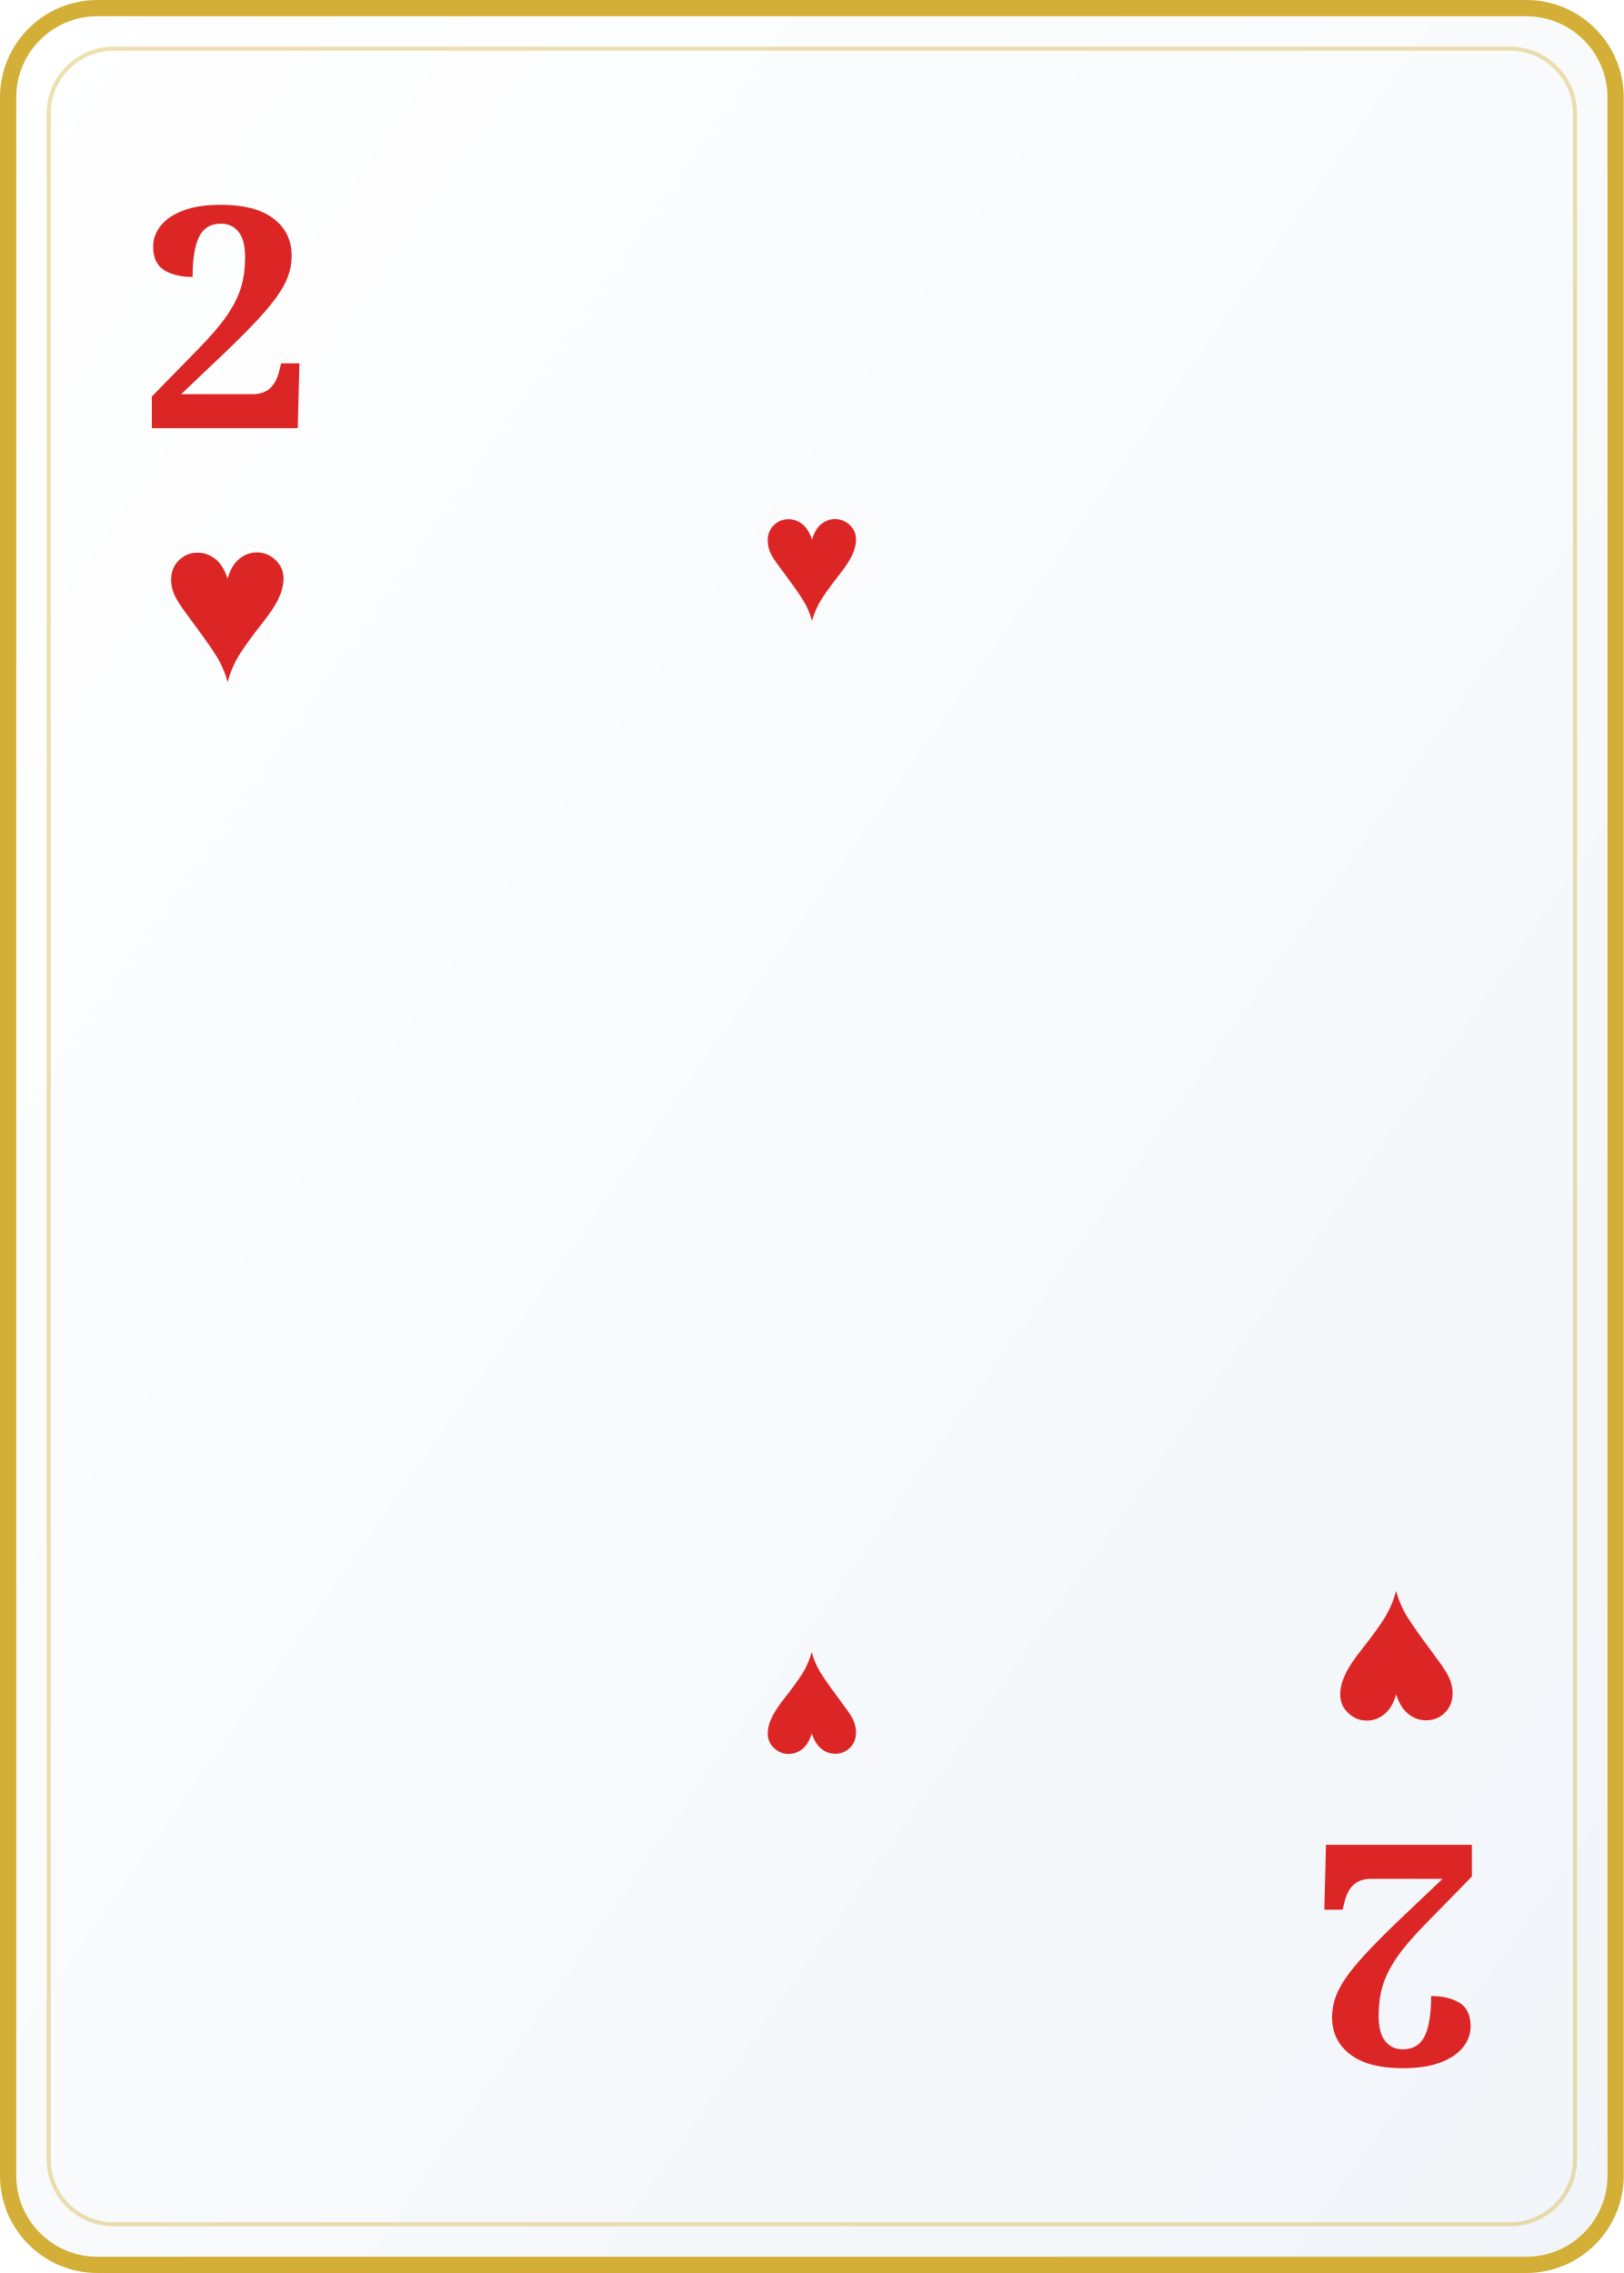
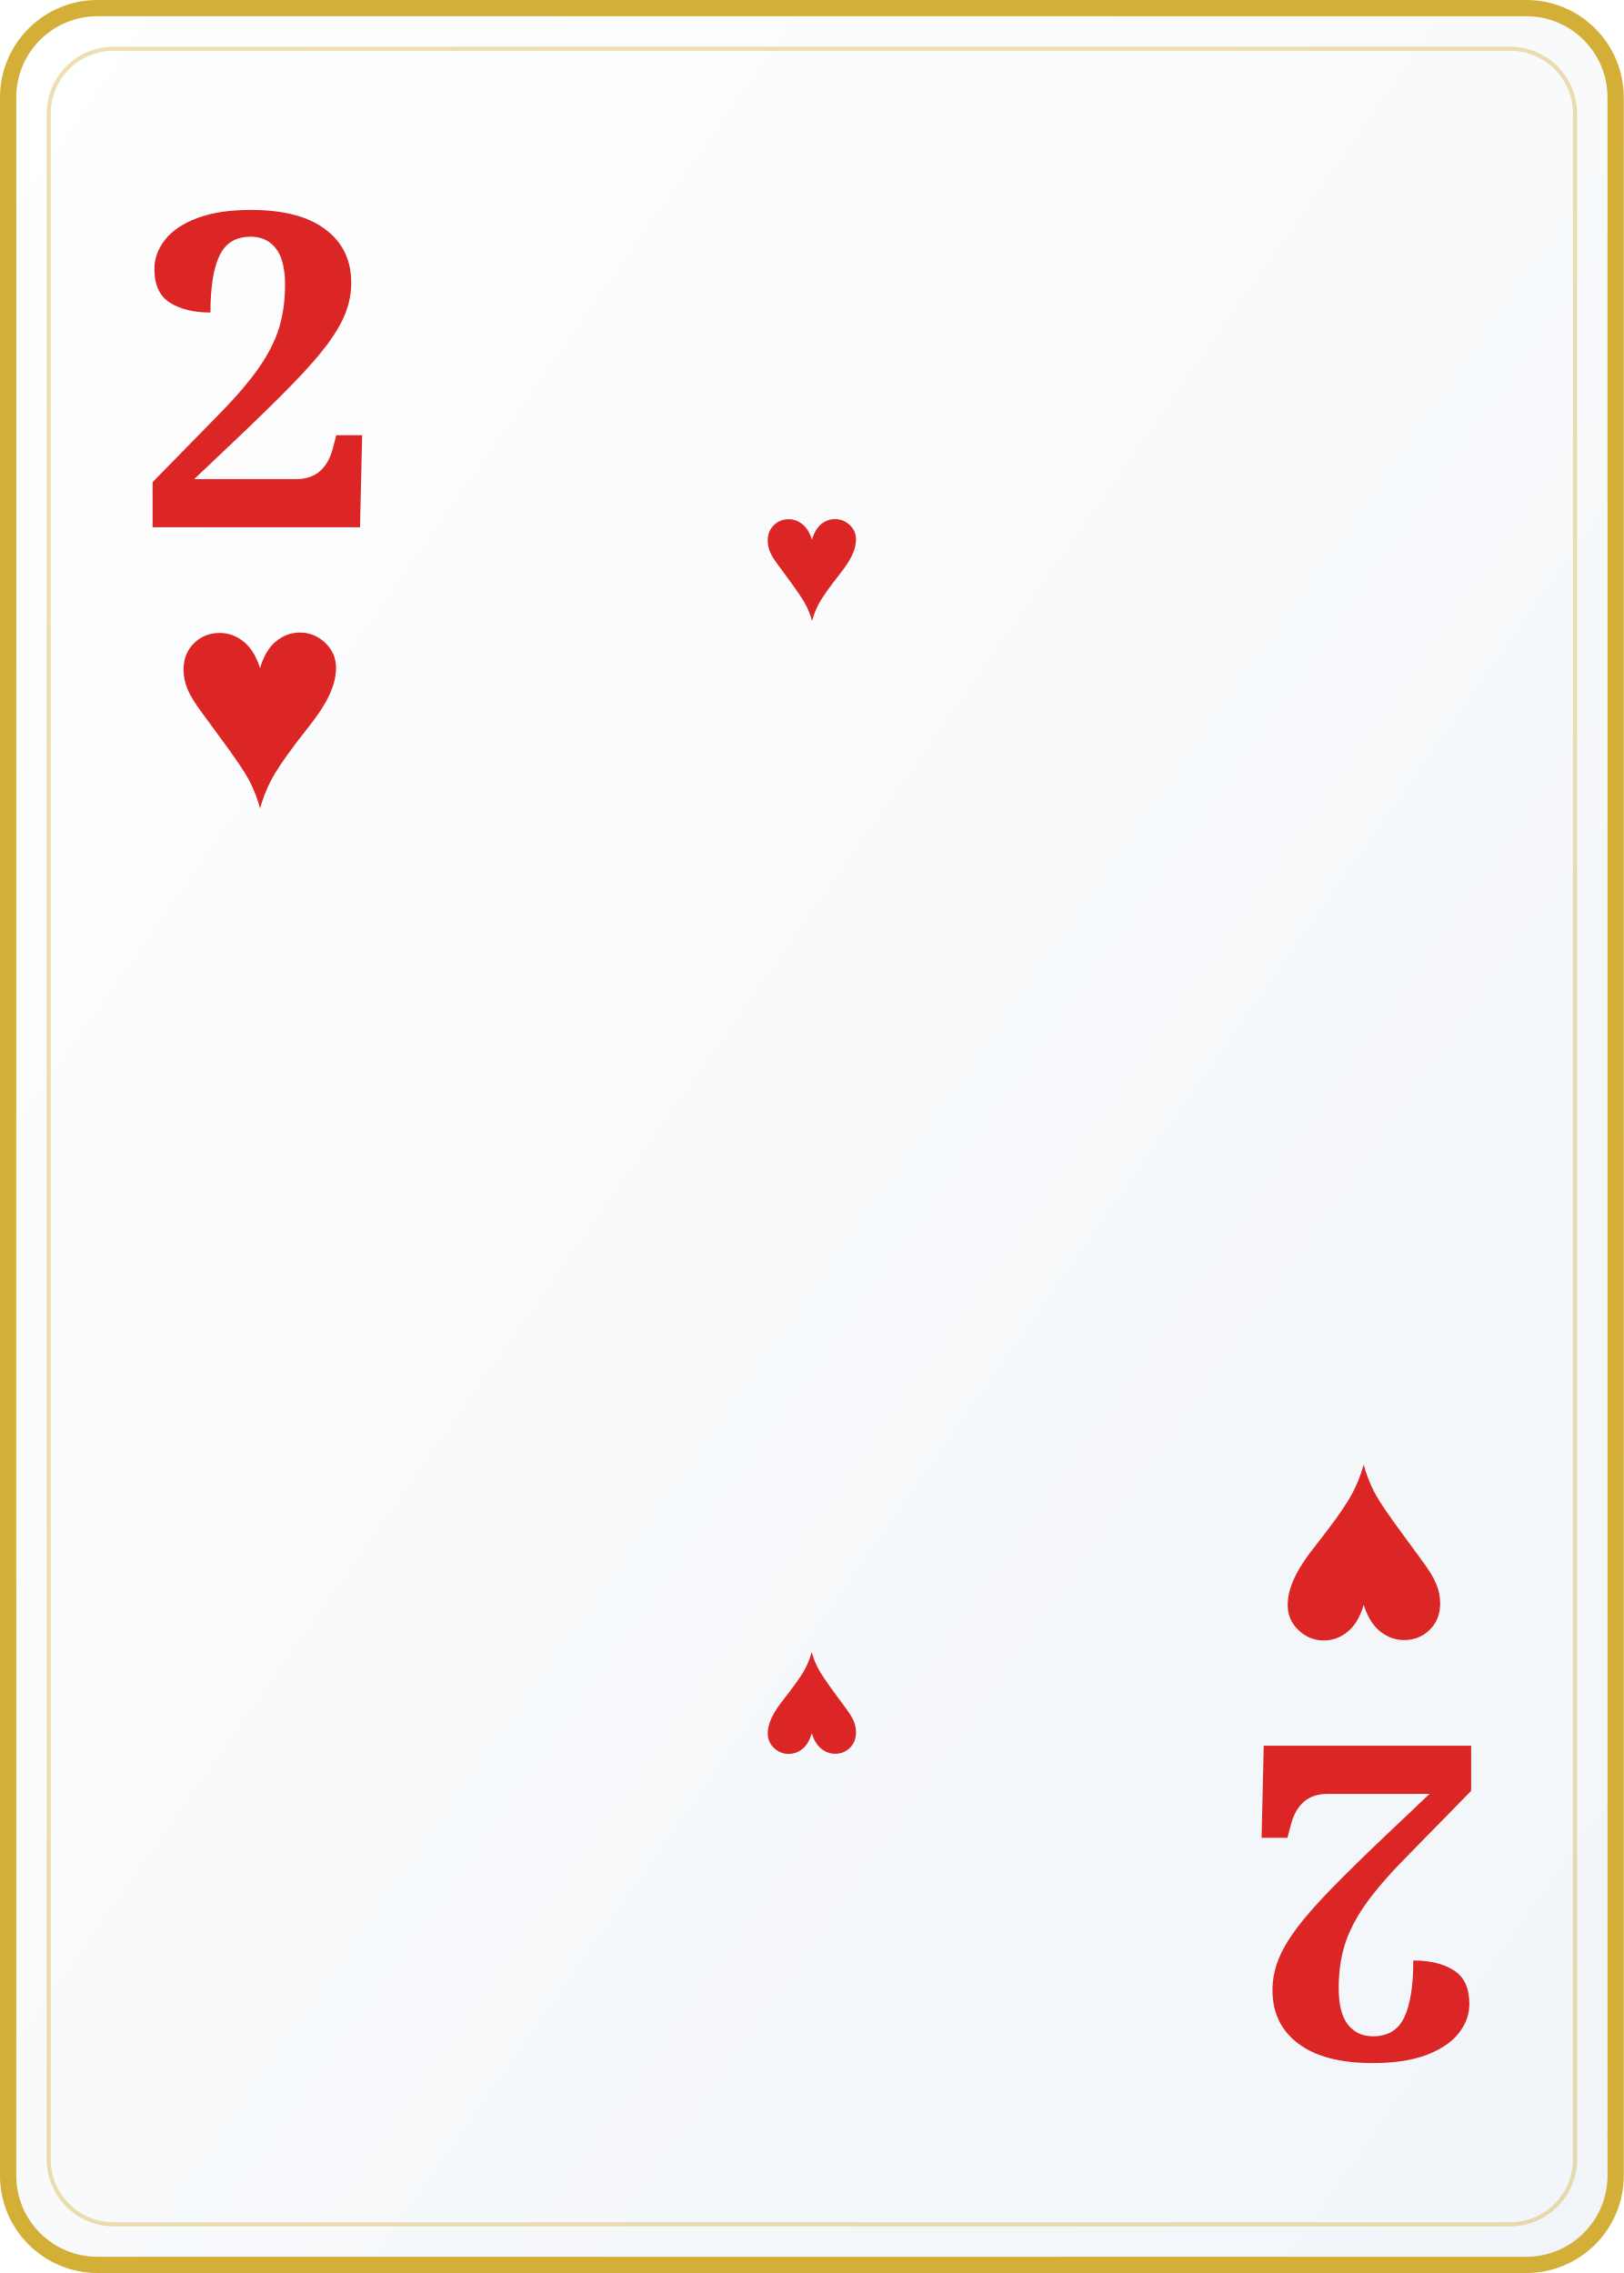
<svg xmlns="http://www.w3.org/2000/svg" viewBox="0 0 200 280" width="200" height="280">
  <defs>
    <linearGradient id="cardBg" x1="0%" y1="0%" x2="100%" y2="100%">
      <stop offset="0%" style="stop-color:#ffffff" />
      <stop offset="100%" style="stop-color:#f1f5f9" />
    </linearGradient>
  </defs>
  <rect width="200" height="280" rx="12" fill="url(#cardBg)" />
  <rect x="1" y="1" width="198" height="278" rx="11" fill="none" stroke="#d4af37" stroke-width="2" />
  <rect x="6" y="6" width="188" height="268" rx="8" fill="none" stroke="#d4af37" stroke-width="0.5" opacity="0.4" />
-   <text x="28" y="38" font-family="Georgia,serif" font-size="38" font-weight="900" fill="#dc2626" text-anchor="middle" dominant-baseline="central">2</text>
-   <text x="28" y="74" font-family="Arial,sans-serif" font-size="28" fill="#dc2626" text-anchor="middle" dominant-baseline="central">♥</text>
-   <text x="172" y="242" font-family="Georgia,serif" font-size="38" font-weight="900" fill="#dc2626" text-anchor="middle" dominant-baseline="central" transform="rotate(180,172,242)">2</text>
-   <text x="172" y="206" font-family="Arial,sans-serif" font-size="28" fill="#dc2626" text-anchor="middle" dominant-baseline="central" transform="rotate(180,172,206)">♥</text>
+   <text x="32" y="44" font-family="Georgia,serif" font-size="54" font-weight="900" fill="#dc2626" text-anchor="middle" dominant-baseline="central">2</text>
+   <text x="32" y="86" font-family="Arial,sans-serif" font-size="38" fill="#dc2626" text-anchor="middle" dominant-baseline="central">♥</text>
+   <text x="168" y="236" font-family="Georgia,serif" font-size="54" font-weight="900" fill="#dc2626" text-anchor="middle" dominant-baseline="central" transform="rotate(180,168,236)">2</text>
+   <text x="168" y="194" font-family="Arial,sans-serif" font-size="38" fill="#dc2626" text-anchor="middle" dominant-baseline="central" transform="rotate(180,168,194)">♥</text>
  <text x="100" y="70" font-family="Arial,sans-serif" font-size="22" fill="#dc2626" text-anchor="middle" dominant-baseline="middle">♥</text>
  <text x="100" y="210" font-family="Arial,sans-serif" font-size="22" fill="#dc2626" text-anchor="middle" dominant-baseline="middle" transform="rotate(180,100,210)">♥</text>
</svg>
